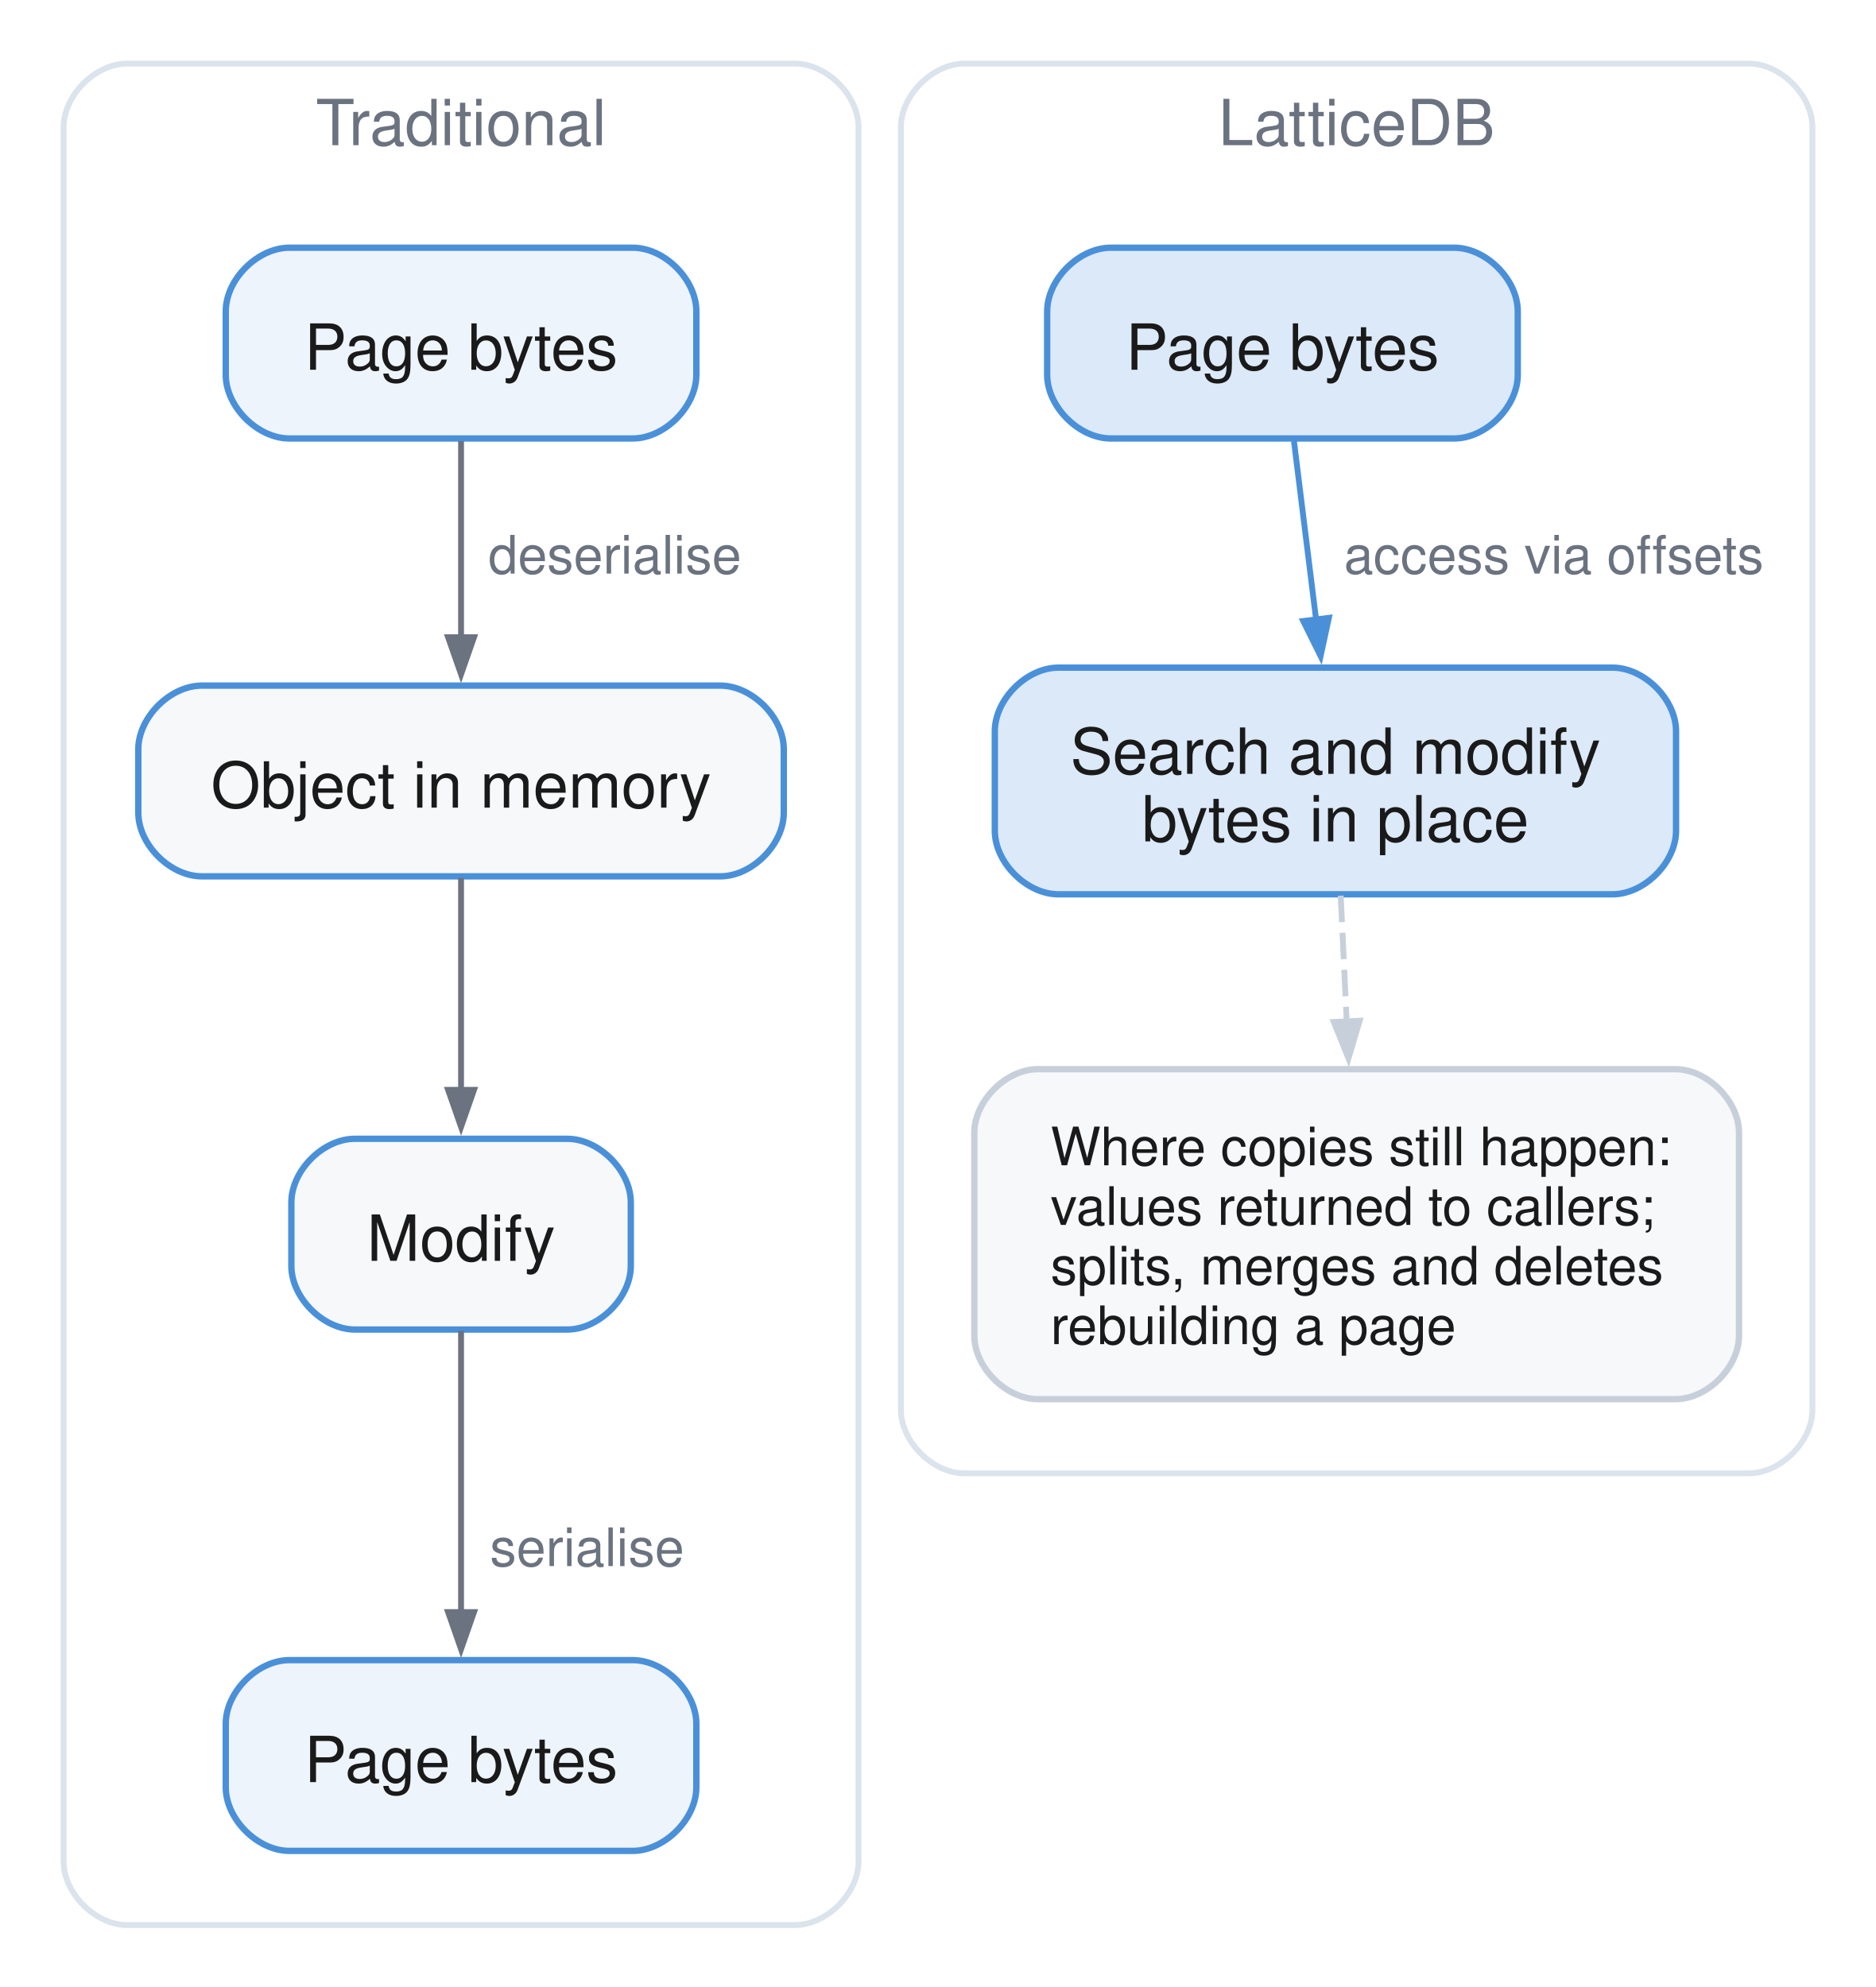
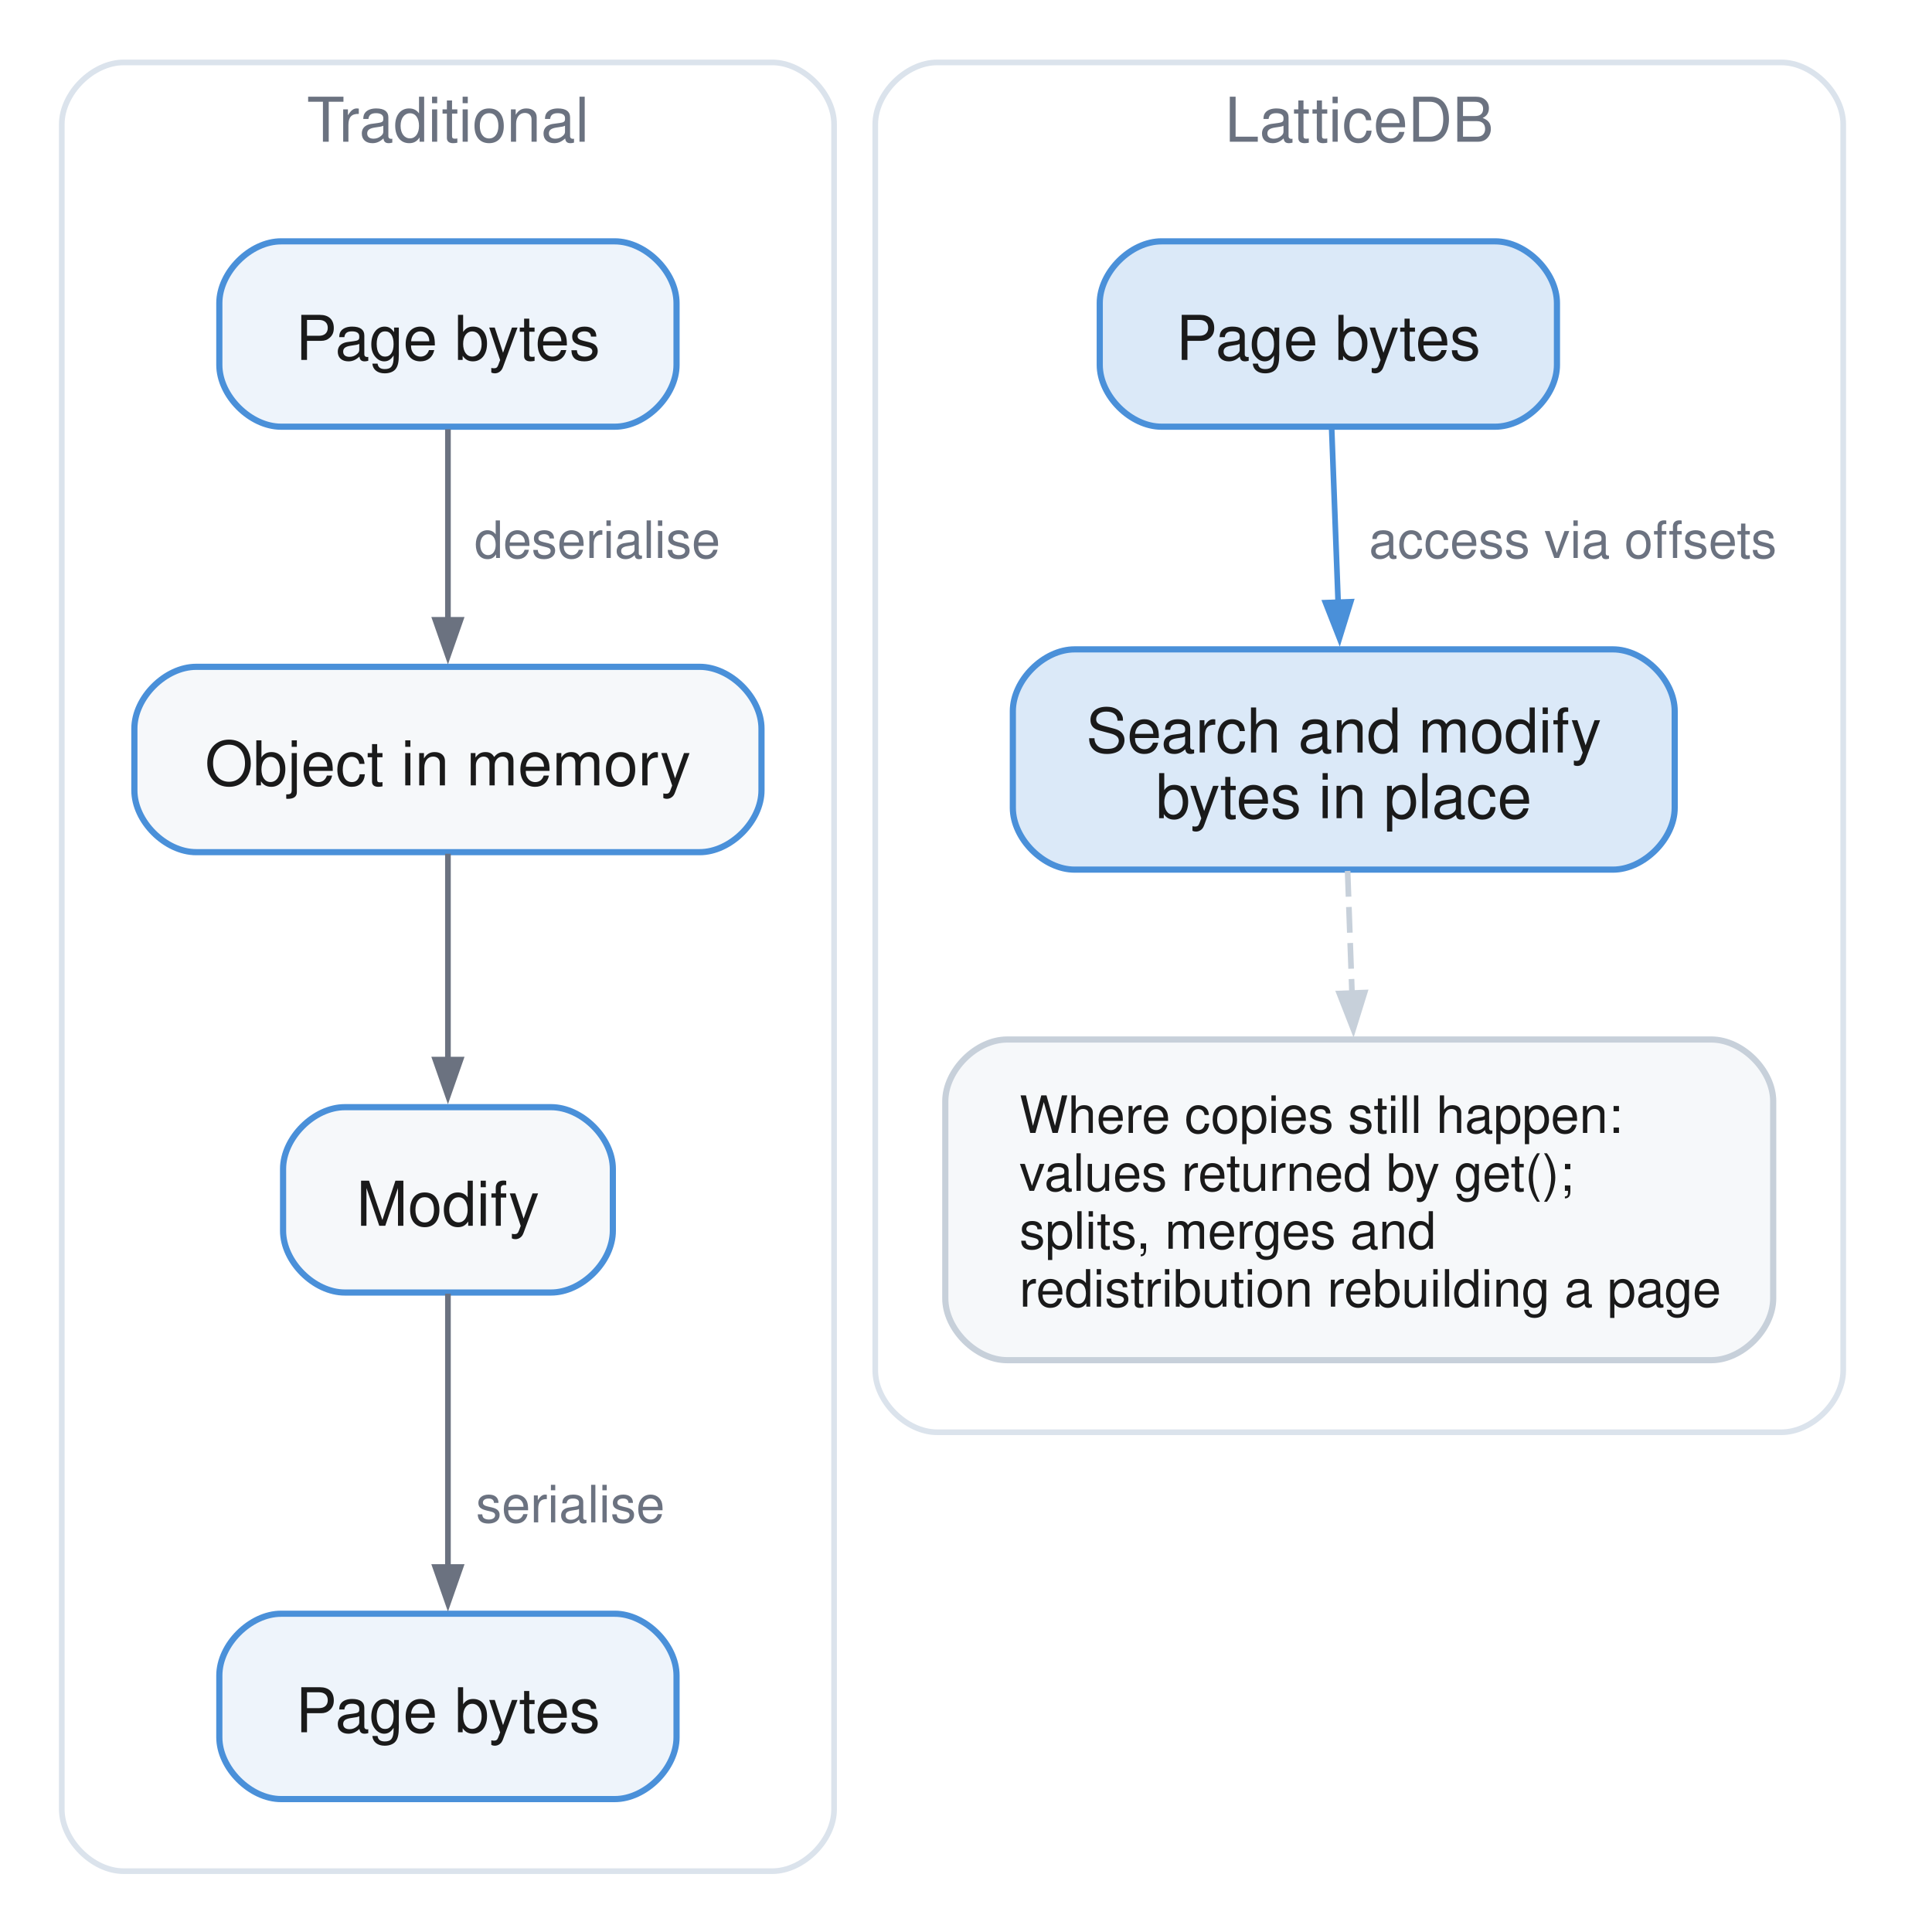
- <svg xmlns="http://www.w3.org/2000/svg" width="472" height="500" viewBox="0.00 0.00 354.00 375.00">
+ <svg xmlns="http://www.w3.org/2000/svg" width="493" height="500" viewBox="0.00 0.00 370.00 375.00">
  <g id="graph0" class="graph" transform="scale(1 1) rotate(0) translate(4 371.31)">
    <g id="clust1" class="cluster">
      <path fill="none" stroke="#dbe3ec" stroke-width="1.1" d="M20,-8C20,-8 146,-8 146,-8 152,-8 158,-14 158,-20 158,-20 158,-347.31 158,-347.31 158,-353.31 152,-359.31 146,-359.31 146,-359.31 20,-359.31 20,-359.31 14,-359.31 8,-353.31 8,-347.31 8,-347.31 8,-20 8,-20 8,-14 14,-8 20,-8" />
      <text xml:space="preserve" text-anchor="middle" x="83" y="-343.91" font-family="Helvetica,Arial,sans-serif" font-size="12.00" fill="#6b7280">Traditional</text>
    </g>
    <g id="clust2" class="cluster">
-       <path fill="none" stroke="#dbe3ec" stroke-width="1.1" d="M178,-93.25C178,-93.25 326,-93.25 326,-93.25 332,-93.25 338,-99.25 338,-105.25 338,-105.25 338,-347.31 338,-347.31 338,-353.31 332,-359.31 326,-359.31 326,-359.31 178,-359.31 178,-359.31 172,-359.31 166,-353.31 166,-347.31 166,-347.31 166,-105.25 166,-105.25 166,-99.25 172,-93.25 178,-93.25" />
-       <text xml:space="preserve" text-anchor="middle" x="252" y="-343.91" font-family="Helvetica,Arial,sans-serif" font-size="12.00" fill="#6b7280">LatticeDB</text>
+       <path fill="none" stroke="#dbe3ec" stroke-width="1.1" d="M178,-93.25C178,-93.25 342,-93.25 342,-93.25 348,-93.25 354,-99.25 354,-105.25 354,-105.25 354,-347.31 354,-347.31 354,-353.31 348,-359.31 342,-359.31 342,-359.31 178,-359.31 178,-359.31 172,-359.31 166,-353.31 166,-347.31 166,-347.31 166,-105.25 166,-105.25 166,-99.25 172,-93.25 178,-93.25" />
+       <text xml:space="preserve" text-anchor="middle" x="260" y="-343.91" font-family="Helvetica,Arial,sans-serif" font-size="12.00" fill="#6b7280">LatticeDB</text>
    </g>
    <g id="node1" class="node">
      <path fill="#eef4fb" stroke="#4a90d9" stroke-width="1.2" d="M115.4,-324.56C115.4,-324.56 50.6,-324.56 50.6,-324.56 44.6,-324.56 38.6,-318.56 38.6,-312.56 38.6,-312.56 38.6,-300.56 38.6,-300.56 38.6,-294.56 44.6,-288.56 50.6,-288.56 50.6,-288.56 115.4,-288.56 115.4,-288.56 121.4,-288.56 127.4,-294.56 127.4,-300.56 127.4,-300.56 127.4,-312.56 127.4,-312.56 127.4,-318.56 121.4,-324.56 115.4,-324.56" />
      <text xml:space="preserve" text-anchor="middle" x="83" y="-301.53" font-family="Helvetica,Arial,sans-serif" font-size="12.00" fill="#1a1a1a">Page bytes</text>
    </g>
    <g id="node2" class="node">
      <path fill="#f6f8fa" stroke="#4a90d9" stroke-width="1.2" d="M131.9,-241.92C131.9,-241.92 34.1,-241.92 34.1,-241.92 28.1,-241.92 22.1,-235.92 22.1,-229.92 22.1,-229.92 22.1,-217.92 22.1,-217.92 22.1,-211.92 28.1,-205.92 34.1,-205.92 34.1,-205.92 131.9,-205.92 131.9,-205.92 137.9,-205.92 143.9,-211.92 143.9,-217.92 143.9,-217.92 143.9,-229.92 143.9,-229.92 143.9,-235.92 137.9,-241.92 131.9,-241.92" />
      <text xml:space="preserve" text-anchor="middle" x="83" y="-218.89" font-family="Helvetica,Arial,sans-serif" font-size="12.00" fill="#1a1a1a">Object in memory</text>
    </g>
    <g id="edge1" class="edge">
      <path fill="none" stroke="#6b7280" stroke-width="1.1" d="M83,-288.06C83,-277.18 83,-262.99 83,-250.81" />
      <polygon fill="#6b7280" stroke="#6b7280" stroke-width="1.1" points="85.45,-251.05 83,-244.05 80.55,-251.05 85.45,-251.05" />
      <text xml:space="preserve" text-anchor="middle" x="109.25" y="-263.06" font-family="Helvetica,Arial,sans-serif" font-size="10.00" fill="#6b7280">  deserialise</text>
    </g>
    <g id="node3" class="node">
      <path fill="#f6f8fa" stroke="#4a90d9" stroke-width="1.2" d="M103.03,-156.39C103.03,-156.39 62.97,-156.39 62.97,-156.39 56.97,-156.39 50.98,-150.39 50.98,-144.39 50.98,-144.39 50.98,-132.39 50.98,-132.39 50.98,-126.39 56.98,-120.39 62.98,-120.39 62.98,-120.39 103.03,-120.39 103.03,-120.39 109.03,-120.39 115.03,-126.39 115.03,-132.39 115.03,-132.39 115.03,-144.39 115.03,-144.39 115.03,-150.39 109.03,-156.39 103.03,-156.39" />
      <text xml:space="preserve" text-anchor="middle" x="83" y="-133.36" font-family="Helvetica,Arial,sans-serif" font-size="12.00" fill="#1a1a1a">Modify</text>
    </g>
    <g id="edge2" class="edge">
      <path fill="none" stroke="#6b7280" stroke-width="1.1" d="M83,-205.61C83,-194.04 83,-178.61 83,-165.55" />
      <polygon fill="#6b7280" stroke="#6b7280" stroke-width="1.1" points="85.45,-165.63 83,-158.63 80.55,-165.63 85.45,-165.63" />
    </g>
    <g id="node4" class="node">
      <path fill="#eef4fb" stroke="#4a90d9" stroke-width="1.2" d="M115.4,-58C115.4,-58 50.6,-58 50.6,-58 44.6,-58 38.6,-52 38.6,-46 38.6,-46 38.6,-34 38.6,-34 38.6,-28 44.6,-22 50.6,-22 50.6,-22 115.4,-22 115.4,-22 121.4,-22 127.4,-28 127.4,-34 127.4,-34 127.4,-46 127.4,-46 127.4,-52 121.4,-58 115.4,-58" />
      <text xml:space="preserve" text-anchor="middle" x="83" y="-34.98" font-family="Helvetica,Arial,sans-serif" font-size="12.00" fill="#1a1a1a">Page bytes</text>
    </g>
    <g id="edge3" class="edge">
      <path fill="none" stroke="#6b7280" stroke-width="1.1" d="M83,-120.16C83,-105.31 83,-83.66 83,-66.76" />
      <polygon fill="#6b7280" stroke="#6b7280" stroke-width="1.1" points="85.45,-67.07 83,-60.07 80.55,-67.07 85.45,-67.07" />
      <text xml:space="preserve" text-anchor="middle" x="104" y="-75.75" font-family="Helvetica,Arial,sans-serif" font-size="10.00" fill="#6b7280">  serialise</text>
    </g>
    <g id="node5" class="node">
-       <path fill="#dbe9f8" stroke="#4a90d9" stroke-width="1.2" d="M270.4,-324.56C270.4,-324.56 205.6,-324.56 205.6,-324.56 199.6,-324.56 193.6,-318.56 193.6,-312.56 193.6,-312.56 193.6,-300.56 193.6,-300.56 193.6,-294.56 199.6,-288.56 205.6,-288.56 205.6,-288.56 270.4,-288.56 270.4,-288.56 276.4,-288.56 282.4,-294.56 282.4,-300.56 282.4,-300.56 282.4,-312.56 282.4,-312.56 282.4,-318.56 276.4,-324.56 270.4,-324.56" />
-       <text xml:space="preserve" text-anchor="middle" x="238" y="-301.53" font-family="Helvetica,Arial,sans-serif" font-size="12.00" fill="#1a1a1a">Page bytes</text>
+       <path fill="#dbe9f8" stroke="#4a90d9" stroke-width="1.2" d="M286.4,-324.56C286.4,-324.56 221.6,-324.56 221.6,-324.56 215.6,-324.56 209.6,-318.56 209.6,-312.56 209.6,-312.56 209.6,-300.56 209.6,-300.56 209.6,-294.56 215.6,-288.56 221.6,-288.56 221.6,-288.56 286.4,-288.56 286.4,-288.56 292.4,-288.56 298.4,-294.56 298.4,-300.56 298.4,-300.56 298.4,-312.56 298.4,-312.56 298.4,-318.56 292.4,-324.56 286.4,-324.56" />
+       <text xml:space="preserve" text-anchor="middle" x="254" y="-301.53" font-family="Helvetica,Arial,sans-serif" font-size="12.00" fill="#1a1a1a">Page bytes</text>
    </g>
    <g id="node6" class="node">
-       <path fill="#dbe9f8" stroke="#4a90d9" stroke-width="1.2" d="M300.27,-245.31C300.27,-245.31 195.72,-245.31 195.72,-245.31 189.72,-245.31 183.72,-239.31 183.72,-233.31 183.72,-233.31 183.72,-214.53 183.72,-214.53 183.72,-208.53 189.72,-202.53 195.72,-202.53 195.72,-202.53 300.27,-202.53 300.27,-202.53 306.27,-202.53 312.27,-208.53 312.27,-214.53 312.27,-214.53 312.27,-233.31 312.27,-233.31 312.27,-239.31 306.27,-245.31 300.27,-245.31" />
-       <text xml:space="preserve" text-anchor="middle" x="248" y="-225.27" font-family="Helvetica,Arial,sans-serif" font-size="12.00" fill="#1a1a1a">Search and modify</text>
-       <text xml:space="preserve" text-anchor="middle" x="248" y="-212.52" font-family="Helvetica,Arial,sans-serif" font-size="12.00" fill="#1a1a1a">bytes in place</text>
+       <path fill="#dbe9f8" stroke="#4a90d9" stroke-width="1.2" d="M309.27,-245.31C309.27,-245.31 204.72,-245.31 204.72,-245.31 198.72,-245.31 192.72,-239.31 192.72,-233.31 192.72,-233.31 192.72,-214.53 192.72,-214.53 192.72,-208.53 198.72,-202.53 204.72,-202.53 204.72,-202.53 309.27,-202.53 309.27,-202.53 315.27,-202.53 321.27,-208.53 321.27,-214.53 321.27,-214.53 321.27,-233.31 321.27,-233.31 321.27,-239.31 315.27,-245.31 309.27,-245.31" />
+       <text xml:space="preserve" text-anchor="middle" x="257" y="-225.27" font-family="Helvetica,Arial,sans-serif" font-size="12.00" fill="#1a1a1a">Search and modify</text>
+       <text xml:space="preserve" text-anchor="middle" x="257" y="-212.52" font-family="Helvetica,Arial,sans-serif" font-size="12.00" fill="#1a1a1a">bytes in place</text>
    </g>
    <g id="edge4" class="edge">
-       <path fill="none" stroke="#4a90d9" stroke-width="1.1" d="M240.17,-288.06C241.4,-278.17 242.96,-265.54 244.37,-254.19" />
-       <polygon fill="#4a90d9" stroke="#4a90d9" stroke-width="1.1" points="246.77,-254.72 245.2,-247.47 241.91,-254.11 246.77,-254.72" />
-       <text xml:space="preserve" text-anchor="middle" x="286.42" y="-263.06" font-family="Helvetica,Arial,sans-serif" font-size="10.00" fill="#6b7280">  access via offsets</text>
+       <path fill="none" stroke="#4a90d9" stroke-width="1.1" d="M254.65,-288.06C255.02,-278.17 255.49,-265.54 255.91,-254.19" />
+       <polygon fill="#4a90d9" stroke="#4a90d9" stroke-width="1.1" points="258.35,-254.56 256.16,-247.48 253.45,-254.38 258.35,-254.56" />
+       <text xml:space="preserve" text-anchor="middle" x="298.71" y="-263.06" font-family="Helvetica,Arial,sans-serif" font-size="10.00" fill="#6b7280">  access via offsets</text>
    </g>
    <g id="node7" class="node">
-       <path fill="#f6f8fa" stroke="#c7d0da" stroke-width="1.2" d="M312.15,-169.53C312.15,-169.53 191.85,-169.53 191.85,-169.53 185.85,-169.53 179.85,-163.53 179.85,-157.53 179.85,-157.53 179.85,-119.25 179.85,-119.25 179.85,-113.25 185.85,-107.25 191.85,-107.25 191.85,-107.25 312.15,-107.25 312.15,-107.25 318.15,-107.25 324.15,-113.25 324.15,-119.25 324.15,-119.25 324.15,-157.53 324.15,-157.53 324.15,-163.53 318.15,-169.53 312.15,-169.53" />
-       <text xml:space="preserve" text-anchor="start" x="194.25" y="-151.39" font-family="Helvetica,Arial,sans-serif" font-size="10.00" fill="#1a1a1a">Where copies still happen:</text>
-       <text xml:space="preserve" text-anchor="start" x="194.25" y="-140.14" font-family="Helvetica,Arial,sans-serif" font-size="10.00" fill="#1a1a1a">values returned to callers;</text>
-       <text xml:space="preserve" text-anchor="start" x="194.25" y="-128.89" font-family="Helvetica,Arial,sans-serif" font-size="10.00" fill="#1a1a1a">splits, merges and deletes</text>
-       <text xml:space="preserve" text-anchor="start" x="194.25" y="-117.64" font-family="Helvetica,Arial,sans-serif" font-size="10.00" fill="#1a1a1a">rebuilding a page</text>
+       <path fill="#f6f8fa" stroke="#c7d0da" stroke-width="1.2" d="M328.4,-169.53C328.4,-169.53 191.6,-169.53 191.6,-169.53 185.6,-169.53 179.6,-163.53 179.6,-157.53 179.6,-157.53 179.6,-119.25 179.6,-119.25 179.6,-113.25 185.6,-107.25 191.6,-107.25 191.6,-107.25 328.4,-107.25 328.4,-107.25 334.4,-107.25 340.4,-113.25 340.4,-119.25 340.4,-119.25 340.4,-157.53 340.4,-157.53 340.4,-163.53 334.4,-169.53 328.4,-169.53" />
+       <text xml:space="preserve" text-anchor="start" x="194" y="-151.39" font-family="Helvetica,Arial,sans-serif" font-size="10.00" fill="#1a1a1a">Where copies still happen:</text>
+       <text xml:space="preserve" text-anchor="start" x="194" y="-140.14" font-family="Helvetica,Arial,sans-serif" font-size="10.00" fill="#1a1a1a">values returned by get();</text>
+       <text xml:space="preserve" text-anchor="start" x="194" y="-128.89" font-family="Helvetica,Arial,sans-serif" font-size="10.00" fill="#1a1a1a">splits, merges and</text>
+       <text xml:space="preserve" text-anchor="start" x="194" y="-117.64" font-family="Helvetica,Arial,sans-serif" font-size="10.00" fill="#1a1a1a">redistribution rebuilding a page</text>
    </g>
    <g id="edge5" class="edge">
-       <path fill="none" stroke="#c7d0da" stroke-width="1.1" stroke-dasharray="5,2" d="M248.99,-202.27C249.34,-195.03 249.74,-186.64 250.13,-178.39" />
-       <polygon fill="#c7d0da" stroke="#c7d0da" stroke-width="1.1" points="252.57,-178.67 250.46,-171.56 247.68,-178.44 252.57,-178.67" />
+       <path fill="none" stroke="#c7d0da" stroke-width="1.1" stroke-dasharray="5,2" d="M257.74,-202.27C258,-195.03 258.3,-186.64 258.6,-178.39" />
+       <polygon fill="#c7d0da" stroke="#c7d0da" stroke-width="1.1" points="261.04,-178.65 258.84,-171.56 256.14,-178.47 261.04,-178.65" />
    </g>
  </g>
</svg>
